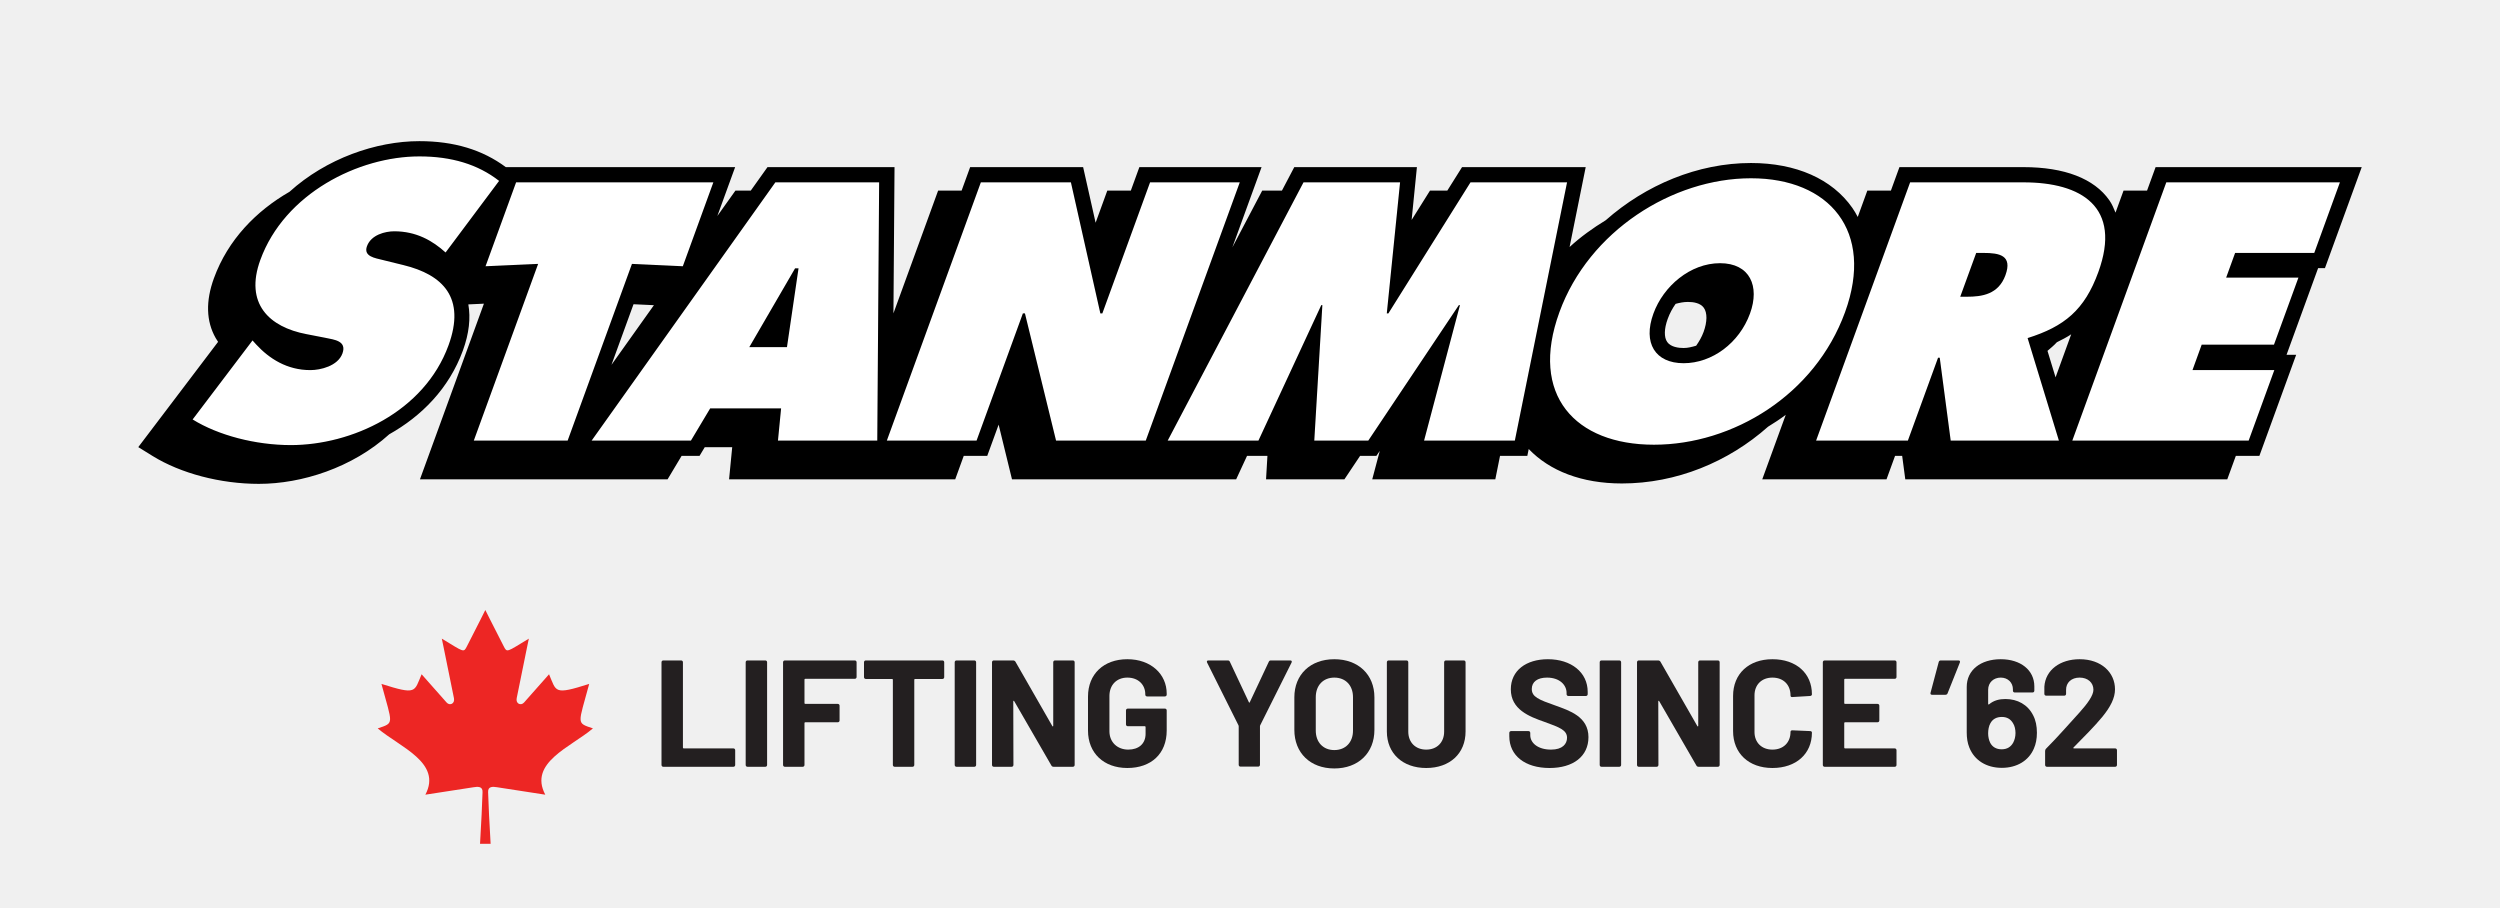
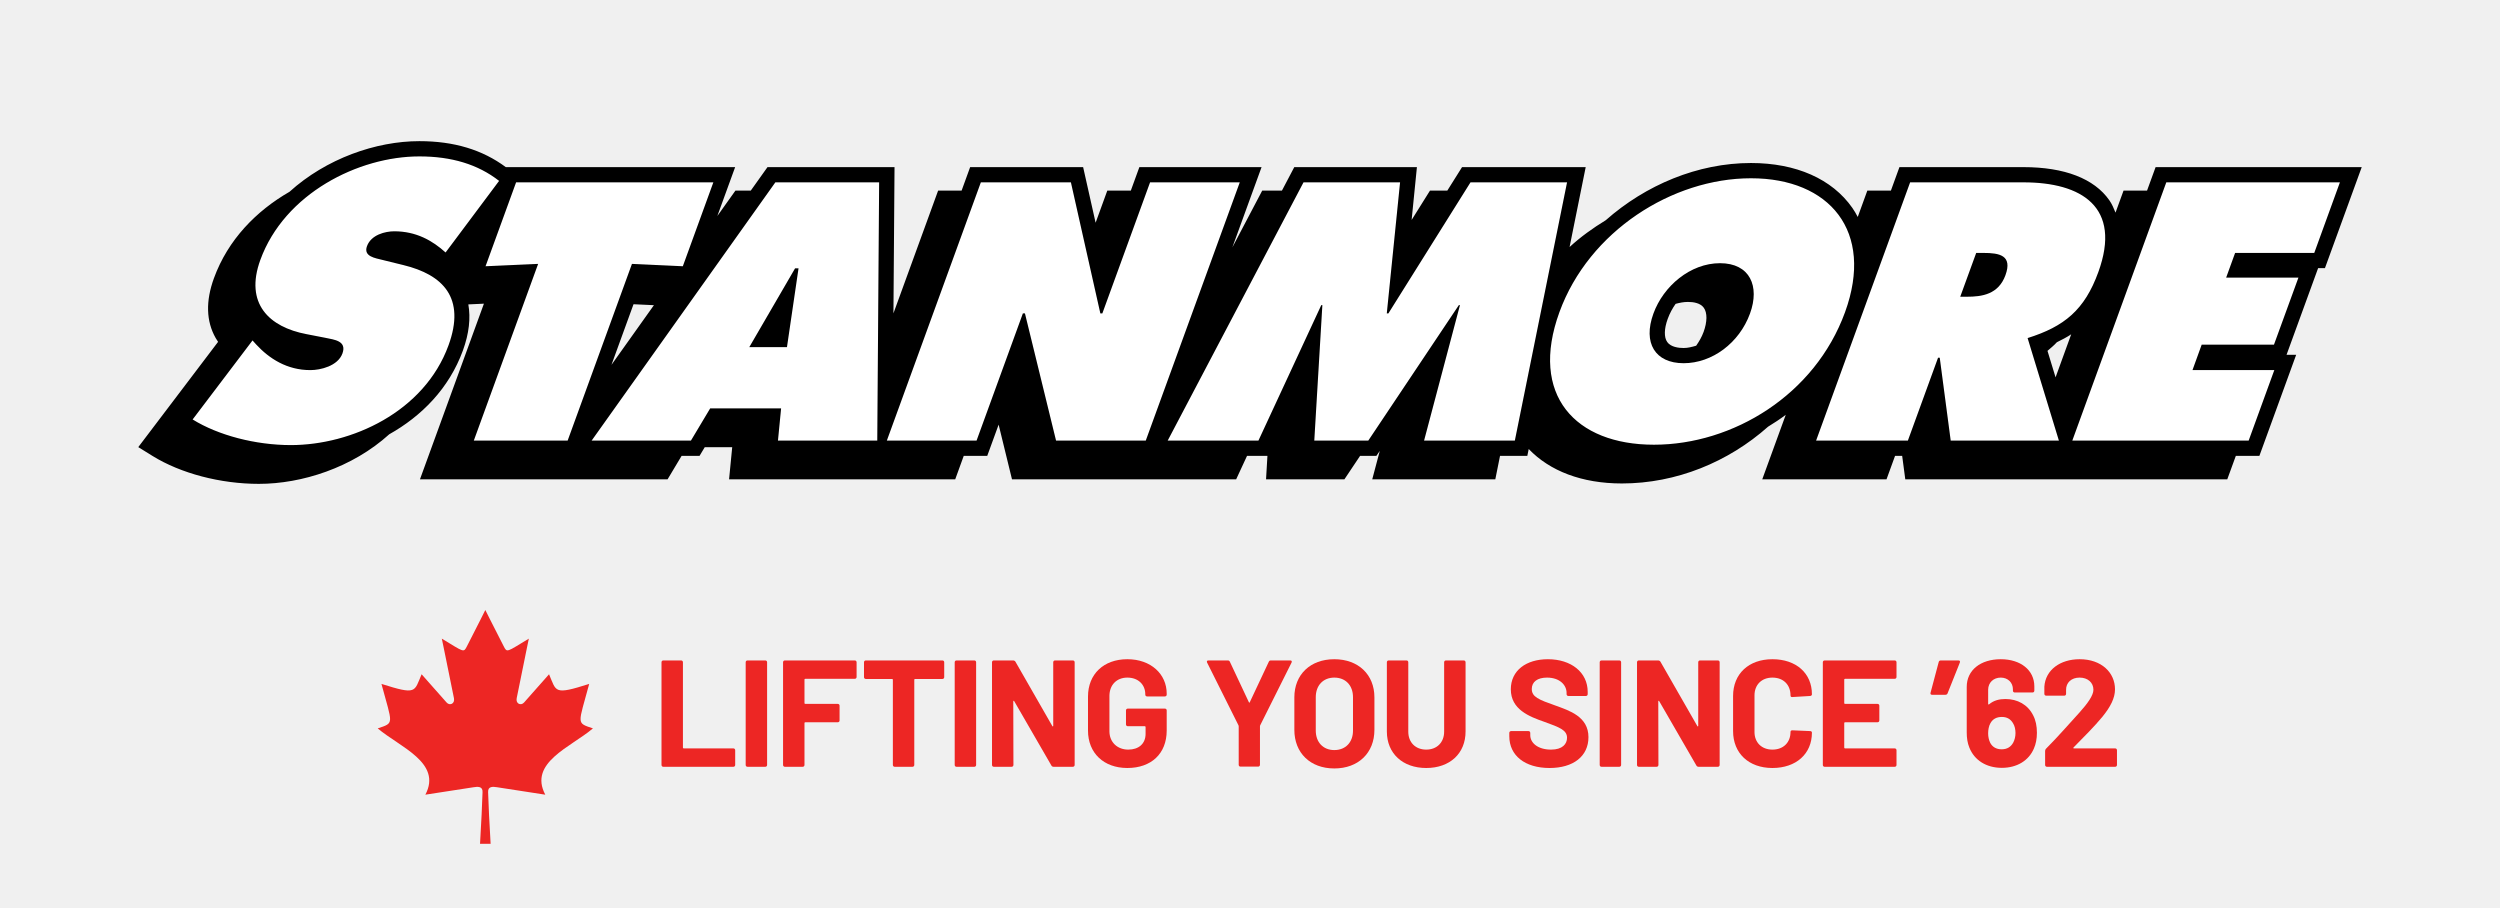
<svg xmlns="http://www.w3.org/2000/svg" version="1.1" id="Layer_1" x="0px" y="0px" viewBox="0 0 1151.998 418.082" style="enable-background:new 0 0 1151.998 418.082;" xml:space="preserve">
  <g>
    <path style="fill:#FFFFFF;" d="M205.324,116.349c-6.04-5.481-13.558-9.764-23.642-9.764   c-4.104,0-10.643,1.558-12.58,6.859c-1.727,4.782,3.824,5.461,7.109,6.32   l9.735,2.396c18.201,4.453,28.714,15.056,20.747,36.931   c-11.202,30.781-44.789,46.007-72.654,46.007c-16.234,0-33.437-4.463-45.278-11.811   l27.606-36.422l1.708,1.897c6.02,6.5,14.177,11.781,24.95,11.781   c4.612,0,12.65-1.867,14.767-7.678c2.116-5.831-3.844-6.34-7.818-7.189   l-8.786-1.707c-17.113-3.255-28.575-14.038-21.227-34.206   c11.133-30.591,45.228-47.694,73.274-47.694c14.697,0,26.907,3.584,36.752,11.282   L205.324,116.349z" />
    <polygon style="fill:#FFFFFF;" points="218.323,203.031 247.966,121.601 223.734,122.689    237.812,84.021 328.717,84.021 314.65,122.689 291.207,121.601 261.574,203.031  " />
    <polygon style="fill:#FFFFFF;" points="404.247,203.031 358.48,203.031 359.928,188.195    327.25,188.195 318.384,203.031 272.617,203.031 357.282,84.021 405.106,84.021  " />
    <polygon style="fill:#FFFFFF;" points="486.626,203.031 472.289,144.415 471.341,144.425    450.004,203.031 408.651,203.031 451.971,84.021 493.476,84.021 507.043,144.425    507.952,144.425 529.947,84.021 571.292,84.021 527.97,203.031  " />
    <polygon style="fill:#FFFFFF;" points="698.04,203.031 656.206,203.031 672.74,140.611    672.241,140.611 630.507,203.031 605.617,203.031 609.341,140.611 608.842,140.611    579.888,203.031 538.064,203.031 600.655,84.021 645.154,84.021 639.034,144.415    639.763,144.415 677.602,84.021 722.102,84.021  " />
    <path style="fill:#FFFFFF;" d="M934.324,155.786l2.616,8.586l11.801,38.658h-49.861   l-5.052-38.199h-0.769l-13.908,38.199H836.849L880.18,84.021h52.247   c26.797,0,45.398,11.372,34.485,41.364   C960.582,142.797,951.297,150.455,934.324,155.786z" />
    <polygon style="fill:#FFFFFF;" points="1066.414,116.549 1029.942,116.549 1025.818,127.911    1059.125,127.911 1047.843,158.832 1014.536,158.832 1010.303,170.523 1048.013,170.523    1036.182,203.031 954.911,203.031 998.222,84.021 1078.235,84.021  " />
    <path style="fill:#FFFFFF;" d="M806.847,82.144c-36.142,0-74.661,24.301-88.28,61.712   c-13.908,38.189,7.288,61.073,43.571,61.073c36.322,0,74.162-22.884,88.06-61.073   C863.806,106.445,842.989,82.144,806.847,82.144z M785.031,152.901   c-0.849,2.336-2.067,4.433-3.445,6.4c-1.897,0.539-3.794,1.058-5.771,1.058   c-2.097,0-5.891-0.369-7.558-2.766c-1.528-2.187-1.448-6.08,0.25-10.713   c0.899-2.476,2.147-4.752,3.614-6.859c1.877-0.519,3.774-0.889,5.691-0.889   c2.476,0,5.751,0.479,7.318,2.726C786.759,144.165,786.699,148.298,785.031,152.901z" />
  </g>
  <path d="M792.589,121.281c-13.718,0-26.099,10.563-30.691,23.203  c-4.952,13.578,0.819,22.884,13.918,22.884c13.109,0,25.639-9.305,30.581-22.884  C811.02,131.845,806.328,121.281,792.589,121.281z M785.031,152.901  c-0.849,2.336-2.067,4.433-3.445,6.4c-1.897,0.539-3.794,1.058-5.771,1.058  c-2.097,0-5.891-0.369-7.558-2.766c-1.528-2.187-1.448-6.08,0.25-10.713  c0.898-2.476,2.147-4.752,3.614-6.859c1.877-0.519,3.774-0.889,5.691-0.889  c2.476,0,5.751,0.479,7.318,2.726C786.759,144.165,786.699,148.298,785.031,152.901z" />
  <polygon points="362.633,159.96 367.965,123.638 366.378,123.638 345.271,159.96 " />
  <path d="M993.3,77.012l-3.944,10.823h-10.833l-3.694,10.144  c-0.799-1.977-1.627-3.944-2.845-5.691c-6.989-10.004-20.687-15.276-39.557-15.276  h-57.169l-3.934,10.823h-10.863l-4.413,12.141c-0.759-1.438-1.557-2.855-2.496-4.193  c-9.345-13.329-25.919-20.667-46.706-20.667c-24.511,0-48.503,10.104-66.914,26.358  c-5.921,3.614-11.582,7.668-16.673,12.36l7.428-36.821h-56.979l-6.789,10.823  h-7.987l-8.457,13.519l2.436-24.341h-56.51l-5.691,10.823H581.625l-13.758,26.158  l13.459-36.981h-56.31l-3.934,10.823h-10.843l-5.381,14.796l-5.751-25.619h-52.067  l-3.934,10.823h-10.823l-20.587,56.55l0.499-67.373h-58.537l-7.708,10.823h-7.069  l-8.337,11.701l8.207-22.524H233.08c-10.783-7.987-23.802-11.971-39.847-11.971  c-20.008,0-42.922,8.037-59.835,23.333c-15.276,8.786-28.355,22.065-34.814,39.817  c-3.865,10.583-3.585,19.848,0.778,27.536c0.349,0.609,0.729,1.218,1.128,1.797  l-36.772,48.503l6.57,4.074c12.979,8.037,31.3,12.86,48.982,12.86  c19.779,0,43.072-7.428,60.094-22.844c14.796-8.307,27.527-21.017,33.946-38.619  c2.865-7.907,3.604-14.976,2.496-21.236l7.179-0.329l-29.473,80.951h50.699h7.508  h55.891l6.479-10.833h8.267l2.396-3.994h12.651l-1.448,14.826h47.884h12.6h43.72  l3.934-10.833h10.833l5.242-14.377l6.16,25.21h45.328h6.47h51.488l5.022-10.833  h9.395l-0.639,10.833h36.103l7.238-10.833h7.508l1.558-2.266l-3.474,13.099h56.71  l2.177-10.833h12.58l0.639-3.145c9.685,10.104,24.461,15.875,42.932,15.875  c25.09,0,49.082-9.904,67.353-26.158c2.815-1.717,5.531-3.504,8.157-5.481  l-10.833,29.743h57.259l3.944-10.833h3.275l1.438,10.833h52.147h13.379h82.838  l3.954-10.833h10.853l16.943-46.556h-4.433l14.547-39.936h3.145l16.953-46.546  H993.3z M205.324,116.349c-6.04-5.481-13.558-9.764-23.642-9.764  c-4.104,0-10.643,1.558-12.58,6.859c-1.727,4.782,3.824,5.461,7.109,6.32  l9.735,2.396c18.201,4.453,28.714,15.056,20.747,36.931  c-11.202,30.781-44.789,46.007-72.654,46.007c-16.234,0-33.437-4.463-45.278-11.811  l27.606-36.422l1.708,1.897c6.02,6.5,14.177,11.781,24.95,11.781  c4.612,0,12.65-1.867,14.767-7.678c2.116-5.831-3.844-6.34-7.818-7.189  l-8.786-1.707c-17.113-3.255-28.575-14.038-21.227-34.206  c11.133-30.591,45.228-47.694,73.274-47.694c14.697,0,26.907,3.584,36.752,11.282  L205.324,116.349z M218.323,203.031l29.643-81.43l-24.231,1.088l14.078-38.668h90.905  l-14.068,38.668l-23.443-1.088l-29.633,81.43H218.323z M301.321,140.631  l-19.559,27.486l10.164-27.926L301.321,140.631z M404.247,203.031h-45.768  l1.448-14.836h-32.678l-8.866,14.836h-45.767L357.282,84.021h47.824L404.247,203.031z   M486.626,203.031L472.289,144.415l-0.949,0.01l-21.336,58.607h-41.354L451.971,84.021  h41.504l13.568,60.404h0.909l21.995-60.404h41.344l-43.321,119.011H486.626z   M698.04,203.031h-41.833l16.534-62.421h-0.499l-41.734,62.421h-24.89l3.724-62.421  h-0.499l-28.954,62.421h-41.823L600.655,84.021h44.499l-6.12,60.394h0.729  l37.84-60.394h44.499L698.04,203.031z M762.138,204.928  c-36.282,0-57.479-22.884-43.571-61.073c13.618-37.41,52.137-61.712,88.28-61.712  s56.959,24.301,43.351,61.712C836.3,182.045,798.46,204.928,762.138,204.928z   M934.324,155.786l2.616,8.586l11.801,38.658h-49.861l-5.052-38.199h-0.769  l-13.908,38.199H836.849L880.18,84.021h52.247c26.797,0,45.398,11.372,34.485,41.364  C960.582,142.797,951.297,150.455,934.324,155.786z M954.412,154.039l-7.209,19.838  l-3.724-12.201c1.468-1.278,3.025-2.516,4.323-3.974  C950.099,156.545,952.435,155.387,954.412,154.039z M1066.414,116.549h-36.472  l-4.123,11.362h33.307l-11.282,30.921h-33.307l-4.233,11.691h37.71l-11.831,32.508  h-81.271L998.222,84.021h80.013L1066.414,116.549z" />
  <path d="M913.956,116.549h-3.325l-7.358,20.188h3.015  c7.089,0,14.597-1.098,17.822-9.924C927.435,117.657,921.365,116.549,913.956,116.549z" />
  <g>
    <g>
-       <path style="fill:#231F20;" d="M304.822,352.492v-47.325c0-0.49,0.35-0.84,0.84-0.84    h8.191c0.49,0,0.84,0.35,0.84,0.84v39.344c0,0.21,0.14,0.351,0.35,0.351    h22.892c0.49,0,0.84,0.35,0.84,0.84v6.791c0,0.49-0.35,0.84-0.84,0.84    h-32.273C305.172,353.332,304.822,352.982,304.822,352.492z" />
-       <path style="fill:#231F20;" d="M343.608,352.492v-47.325c0-0.49,0.35-0.84,0.84-0.84    h8.191c0.49,0,0.84,0.35,0.84,0.84v47.325c0,0.49-0.35,0.84-0.84,0.84    h-8.191C343.958,353.332,343.608,352.982,343.608,352.492z" />
-       <path style="fill:#231F20;" d="M393.877,312.798h-22.823c-0.21,0-0.35,0.14-0.35,0.35    v10.852c0,0.21,0.14,0.35,0.35,0.35h14.982    c0.49,0,0.84,0.351,0.84,0.841v6.79c0,0.49-0.35,0.841-0.84,0.841    h-14.982c-0.21,0-0.35,0.14-0.35,0.35v19.322    c0,0.49-0.35,0.84-0.84,0.84h-8.191c-0.49,0-0.84-0.35-0.84-0.84    v-47.325c0-0.49,0.35-0.84,0.84-0.84h32.204    c0.49,0,0.84,0.35,0.84,0.84v6.791    C394.717,312.447,394.367,312.798,393.877,312.798z" />
-       <path style="fill:#231F20;" d="M435.093,305.167v6.86c0,0.49-0.35,0.841-0.84,0.841    h-12.601c-0.21,0-0.35,0.14-0.35,0.35v39.274    c0,0.49-0.35,0.84-0.84,0.84h-8.191c-0.49,0-0.84-0.35-0.84-0.84    v-39.274c0-0.21-0.14-0.35-0.35-0.35h-12.111    c-0.49,0-0.84-0.351-0.84-0.841v-6.86c0-0.49,0.35-0.84,0.84-0.84    h35.284C434.743,304.327,435.093,304.677,435.093,305.167z" />
-       <path style="fill:#231F20;" d="M439.926,352.492v-47.325c0-0.49,0.35-0.84,0.84-0.84    h8.191c0.49,0,0.84,0.35,0.84,0.84v47.325c0,0.49-0.35,0.84-0.84,0.84    h-8.191C440.276,353.332,439.926,352.982,439.926,352.492z" />
-       <path style="fill:#231F20;" d="M486.17,304.327h8.191c0.49,0,0.84,0.35,0.84,0.84    v47.325c0,0.49-0.35,0.84-0.84,0.84h-8.821c-0.42,0-0.84-0.14-1.05-0.561    l-17.152-29.683c-0.14-0.28-0.42-0.21-0.42,0.14l0.07,29.264    c0,0.49-0.35,0.84-0.84,0.84h-8.191c-0.49,0-0.84-0.35-0.84-0.84v-47.325    c0-0.49,0.35-0.84,0.84-0.84h8.891c0.42,0,0.84,0.21,1.05,0.56    l17.012,29.684c0.14,0.279,0.42,0.21,0.42-0.141v-29.263    C485.33,304.677,485.68,304.327,486.17,304.327z" />
-       <path style="fill:#231F20;" d="M501.35,336.67v-15.682c0-10.36,7.21-17.222,18.132-17.222    c10.921,0,18.132,6.931,18.132,15.822v0.489c0,0.49-0.35,0.841-0.84,0.841    h-8.19c-0.49,0-0.84-0.351-0.84-0.841v-0.21c0-4.2-3.081-7.631-8.261-7.631    c-4.971,0-8.261,3.431-8.261,8.472v16.241c0,5.041,3.641,8.471,8.681,8.471    c4.76,0,7.981-2.66,7.981-7.28v-3.15c0-0.21-0.14-0.351-0.35-0.351h-7.841    c-0.49,0-0.84-0.35-0.84-0.84v-6.44c0-0.49,0.35-0.84,0.84-0.84h17.082    c0.49,0,0.84,0.35,0.84,0.84v9.241c0,10.781-7.211,17.292-18.132,17.292    C508.561,353.893,501.35,346.961,501.35,336.67z" />
-       <path style="fill:#231F20;" d="M570.791,352.422v-17.712c0-0.14,0-0.28-0.07-0.42    l-14.491-28.983c-0.28-0.63,0-0.979,0.63-0.979H565.75    c0.42,0,0.77,0.14,0.98,0.63l8.751,18.622c0.14,0.28,0.28,0.28,0.42,0    l8.75-18.622c0.21-0.49,0.561-0.63,0.98-0.63h8.891    c0.63,0,0.91,0.35,0.63,0.979l-14.491,28.983    c-0.07,0.14-0.07,0.28-0.07,0.42v17.712c0,0.49-0.35,0.84-0.84,0.84    h-8.121C571.141,353.262,570.791,352.912,570.791,352.422z" />
-       <path style="fill:#231F20;" d="M596.437,336.32v-14.981c0-10.501,7.351-17.572,18.412-17.572    c11.061,0,18.481,7.071,18.481,17.572v14.981c0,10.641-7.421,17.782-18.481,17.782    C603.787,354.103,596.437,346.961,596.437,336.32z M623.459,336.67v-15.401    c0-5.46-3.431-9.031-8.61-9.031c-5.111,0-8.541,3.571-8.541,9.031v15.401    c0,5.391,3.43,8.961,8.541,8.961C620.028,345.631,623.459,342.061,623.459,336.67z" />
-       <path style="fill:#231F20;" d="M639.066,337.09v-31.923c0-0.49,0.35-0.84,0.84-0.84    h8.19c0.49,0,0.841,0.35,0.841,0.84v31.993c0,4.9,3.29,8.261,8.261,8.261    s8.261-3.36,8.261-8.261v-31.993c0-0.49,0.35-0.84,0.84-0.84h8.191    c0.489,0,0.84,0.35,0.84,0.84v31.923c0,10.082-7.211,16.803-18.132,16.803    C646.347,353.893,639.066,347.172,639.066,337.09z" />
-       <path style="fill:#231F20;" d="M695.484,339.261v-1.54c0-0.49,0.351-0.841,0.841-0.841    h7.98c0.49,0,0.84,0.351,0.84,0.841v1.05c0,3.57,3.501,6.65,9.591,6.65    c5.321,0,7.352-2.66,7.352-5.46c0-3.57-3.57-4.831-10.291-7.281    c-7.281-2.521-15.612-5.811-15.612-15.052c0-8.61,7.001-13.861,17.082-13.861    c10.711,0,18.342,6.021,18.342,15.052v1.05c0,0.49-0.35,0.841-0.84,0.841    h-8.051c-0.49,0-0.84-0.351-0.84-0.841v-0.56c0-3.641-3.15-7.071-9.031-7.071    c-4.41,0-7.001,1.961-7.001,5.251c0,3.641,3.15,4.9,10.921,7.631    c6.301,2.311,15.192,5.04,15.192,14.562c0,8.821-7.001,14.212-17.922,14.212    C702.695,353.893,695.484,348.151,695.484,339.261z" />
-       <path style="fill:#231F20;" d="M737.142,352.492v-47.325c0-0.49,0.351-0.84,0.841-0.84    h8.19c0.49,0,0.84,0.35,0.84,0.84v47.325c0,0.49-0.35,0.84-0.84,0.84    h-8.19C737.492,353.332,737.142,352.982,737.142,352.492z" />
-       <path style="fill:#231F20;" d="M783.386,304.327h8.19c0.49,0,0.841,0.35,0.841,0.84    v47.325c0,0.49-0.351,0.84-0.841,0.84h-8.82    c-0.42,0-0.84-0.14-1.05-0.561l-17.152-29.683    c-0.14-0.28-0.42-0.21-0.42,0.14l0.07,29.264    c0,0.49-0.351,0.84-0.841,0.84h-8.19c-0.49,0-0.84-0.35-0.84-0.84    v-47.325c0-0.49,0.35-0.84,0.84-0.84h8.891c0.42,0,0.84,0.21,1.051,0.56    l17.012,29.684c0.14,0.279,0.42,0.21,0.42-0.141v-29.263    C782.546,304.677,782.896,304.327,783.386,304.327z" />
-       <path style="fill:#231F20;" d="M798.601,336.88v-16.171c0-10.222,7.21-16.942,18.132-16.942    c10.921,0,18.201,6.44,18.201,16.172c0,0.42-0.279,0.7-0.84,0.771    l-8.19,0.489c-0.561,0.07-0.841-0.21-0.841-0.77    c0-4.9-3.29-8.191-8.33-8.191c-4.971,0-8.262,3.291-8.262,8.191v16.872    c0,4.83,3.291,8.12,8.262,8.12c5.04,0,8.33-3.29,8.33-8.12    c0-0.49,0.28-0.771,0.841-0.771l8.19,0.35c0.49,0,0.84,0.28,0.84,0.7    c0,9.802-7.28,16.312-18.201,16.312C805.811,353.893,798.601,347.102,798.601,336.88z" />
-       <path style="fill:#231F20;" d="M873.07,312.798h-22.893c-0.21,0-0.351,0.14-0.351,0.35    v10.852c0,0.21,0.141,0.35,0.351,0.35h14.981c0.49,0,0.84,0.351,0.84,0.841    v6.79c0,0.49-0.35,0.841-0.84,0.841h-14.981    c-0.21,0-0.351,0.14-0.351,0.35v11.341c0,0.21,0.141,0.351,0.351,0.351    h22.893c0.489,0,0.84,0.35,0.84,0.84v6.791c0,0.49-0.351,0.84-0.84,0.84    H840.797c-0.49,0-0.841-0.35-0.841-0.84v-47.325    c0-0.49,0.351-0.84,0.841-0.84h32.273c0.489,0,0.84,0.35,0.84,0.84v6.791    C873.91,312.447,873.56,312.798,873.07,312.798z" />
-       <path style="fill:#231F20;" d="M903.097,305.307l-5.67,14.212    c-0.141,0.42-0.561,0.63-0.98,0.63h-6.161c-0.56,0-0.84-0.28-0.699-0.91    l3.78-14.211c0.14-0.49,0.49-0.7,0.979-0.7h8.121    C903.097,304.327,903.307,304.747,903.097,305.307z" />
-       <path style="fill:#231F20;" d="M938.609,337.65c0,2.801-0.489,5.251-1.399,7.281    c-2.311,5.46-7.701,8.891-14.771,8.891c-7.141,0-12.672-3.501-14.982-9.381    c-0.84-2.03-1.189-4.411-1.189-6.861v-21.072    c0-7.7,6.37-12.741,15.682-12.741c9.171,0,15.472,5.041,15.472,12.531v1.961    c0,0.489-0.351,0.84-0.841,0.84h-8.19c-0.49,0-0.84-0.351-0.84-0.84    v-0.631c0-3.08-2.311-5.391-5.601-5.391c-3.36,0-5.811,2.311-5.811,5.601v6.511    c0,0.28,0.21,0.351,0.42,0.21c2.24-1.89,4.83-2.45,7.561-2.45    c5.53,0,10.291,2.591,12.741,7.491C938.05,331.84,938.609,334.57,938.609,337.65z     M928.739,337.79c0-1.609-0.351-3.36-1.19-4.62    c-1.12-1.82-2.73-2.801-5.11-2.801c-2.45,0-4.201,0.98-5.251,2.871    c-0.771,1.33-1.05,3.15-1.05,4.69c0,1.61,0.35,3.08,0.91,4.271    c0.979,1.96,2.8,3.08,5.32,3.08c2.59,0,4.271-1.19,5.32-3.08    C928.318,341.011,928.739,339.471,928.739,337.79z" />
-       <path style="fill:#231F20;" d="M955.688,344.861h18.973c0.489,0,0.84,0.35,0.84,0.84v6.791    c0,0.49-0.351,0.84-0.84,0.84h-31.434c-0.49,0-0.84-0.35-0.84-0.84    v-6.441c0-0.42,0.14-0.77,0.42-1.05    c5.671-5.671,10.711-11.551,15.401-16.661c3.78-4.201,6.44-7.911,6.44-10.502    c0-3.29-2.59-5.601-6.37-5.601s-6.301,2.311-6.23,5.741v1.75    c0,0.49-0.351,0.84-0.841,0.84h-8.33c-0.49,0-0.841-0.35-0.841-0.84    v-3.29c0.49-7.771,7.352-12.672,16.242-12.672    c10.15,0,16.312,6.23,16.312,13.861c0,4.061-2.101,8.121-5.811,12.672    c-3.641,4.41-8.261,9.03-13.302,14.142    C955.268,344.651,955.408,344.861,955.688,344.861z" />
+       <path style="fill:#ED2624;" d="M304.822,352.492v-47.325c0-0.49,0.35-0.84,0.84-0.84    h8.191c0.49,0,0.84,0.35,0.84,0.84v39.344c0,0.21,0.14,0.351,0.35,0.351    h22.892c0.49,0,0.84,0.35,0.84,0.84v6.791c0,0.49-0.35,0.84-0.84,0.84    h-32.273C305.172,353.332,304.822,352.982,304.822,352.492z" />
+       <path style="fill:#ED2624;" d="M343.608,352.492v-47.325c0-0.49,0.35-0.84,0.84-0.84    h8.191c0.49,0,0.84,0.35,0.84,0.84v47.325c0,0.49-0.35,0.84-0.84,0.84    h-8.191C343.958,353.332,343.608,352.982,343.608,352.492z" />
+       <path style="fill:#ED2624;" d="M393.877,312.798h-22.823c-0.21,0-0.35,0.14-0.35,0.35    v10.852c0,0.21,0.14,0.35,0.35,0.35h14.982    c0.49,0,0.84,0.351,0.84,0.841v6.79c0,0.49-0.35,0.841-0.84,0.841    h-14.982c-0.21,0-0.35,0.14-0.35,0.35v19.322    c0,0.49-0.35,0.84-0.84,0.84h-8.191c-0.49,0-0.84-0.35-0.84-0.84    v-47.325c0-0.49,0.35-0.84,0.84-0.84h32.204    c0.49,0,0.84,0.35,0.84,0.84v6.791    C394.717,312.447,394.367,312.798,393.877,312.798z" />
+       <path style="fill:#ED2624;" d="M435.093,305.167v6.86c0,0.49-0.35,0.841-0.84,0.841    h-12.601c-0.21,0-0.35,0.14-0.35,0.35v39.274    c0,0.49-0.35,0.84-0.84,0.84h-8.191c-0.49,0-0.84-0.35-0.84-0.84    v-39.274c0-0.21-0.14-0.35-0.35-0.35h-12.111    c-0.49,0-0.84-0.351-0.84-0.841v-6.86c0-0.49,0.35-0.84,0.84-0.84    h35.284C434.743,304.327,435.093,304.677,435.093,305.167z" />
+       <path style="fill:#ED2624;" d="M439.926,352.492v-47.325c0-0.49,0.35-0.84,0.84-0.84    h8.191c0.49,0,0.84,0.35,0.84,0.84v47.325c0,0.49-0.35,0.84-0.84,0.84    h-8.191C440.276,353.332,439.926,352.982,439.926,352.492z" />
+       <path style="fill:#ED2624;" d="M486.17,304.327h8.191c0.49,0,0.84,0.35,0.84,0.84    v47.325c0,0.49-0.35,0.84-0.84,0.84h-8.821c-0.42,0-0.84-0.14-1.05-0.561    l-17.152-29.683c-0.14-0.28-0.42-0.21-0.42,0.14l0.07,29.264    c0,0.49-0.35,0.84-0.84,0.84h-8.191c-0.49,0-0.84-0.35-0.84-0.84v-47.325    c0-0.49,0.35-0.84,0.84-0.84h8.891c0.42,0,0.84,0.21,1.05,0.56    l17.012,29.684c0.14,0.279,0.42,0.21,0.42-0.141v-29.263    C485.33,304.677,485.68,304.327,486.17,304.327z" />
+       <path style="fill:#ED2624;" d="M501.35,336.67v-15.682c0-10.36,7.21-17.222,18.132-17.222    c10.921,0,18.132,6.931,18.132,15.822v0.489c0,0.49-0.35,0.841-0.84,0.841    h-8.19c-0.49,0-0.84-0.351-0.84-0.841v-0.21c0-4.2-3.081-7.631-8.261-7.631    c-4.971,0-8.261,3.431-8.261,8.472v16.241c0,5.041,3.641,8.471,8.681,8.471    c4.76,0,7.981-2.66,7.981-7.28v-3.15c0-0.21-0.14-0.351-0.35-0.351h-7.841    c-0.49,0-0.84-0.35-0.84-0.84v-6.44c0-0.49,0.35-0.84,0.84-0.84h17.082    c0.49,0,0.84,0.35,0.84,0.84v9.241c0,10.781-7.211,17.292-18.132,17.292    C508.561,353.893,501.35,346.961,501.35,336.67z" />
+       <path style="fill:#ED2624;" d="M570.791,352.422v-17.712c0-0.14,0-0.28-0.07-0.42    l-14.491-28.983c-0.28-0.63,0-0.979,0.63-0.979H565.75    c0.42,0,0.77,0.14,0.98,0.63l8.751,18.622c0.14,0.28,0.28,0.28,0.42,0    l8.75-18.622c0.21-0.49,0.561-0.63,0.98-0.63h8.891    c0.63,0,0.91,0.35,0.63,0.979l-14.491,28.983    c-0.07,0.14-0.07,0.28-0.07,0.42v17.712c0,0.49-0.35,0.84-0.84,0.84    h-8.121C571.141,353.262,570.791,352.912,570.791,352.422z" />
+       <path style="fill:#ED2624;" d="M596.437,336.32v-14.981c0-10.501,7.351-17.572,18.412-17.572    c11.061,0,18.481,7.071,18.481,17.572v14.981c0,10.641-7.421,17.782-18.481,17.782    C603.787,354.103,596.437,346.961,596.437,336.32z M623.459,336.67v-15.401    c0-5.46-3.431-9.031-8.61-9.031c-5.111,0-8.541,3.571-8.541,9.031v15.401    c0,5.391,3.43,8.961,8.541,8.961C620.028,345.631,623.459,342.061,623.459,336.67z" />
+       <path style="fill:#ED2624;" d="M639.066,337.09v-31.923c0-0.49,0.35-0.84,0.84-0.84    h8.19c0.49,0,0.841,0.35,0.841,0.84v31.993c0,4.9,3.29,8.261,8.261,8.261    s8.261-3.36,8.261-8.261v-31.993c0-0.49,0.35-0.84,0.84-0.84h8.191    c0.489,0,0.84,0.35,0.84,0.84v31.923c0,10.082-7.211,16.803-18.132,16.803    C646.347,353.893,639.066,347.172,639.066,337.09z" />
+       <path style="fill:#ED2624;" d="M695.484,339.261v-1.54c0-0.49,0.351-0.841,0.841-0.841    h7.98c0.49,0,0.84,0.351,0.84,0.841v1.05c0,3.57,3.501,6.65,9.591,6.65    c5.321,0,7.352-2.66,7.352-5.46c0-3.57-3.57-4.831-10.291-7.281    c-7.281-2.521-15.612-5.811-15.612-15.052c0-8.61,7.001-13.861,17.082-13.861    c10.711,0,18.342,6.021,18.342,15.052v1.05c0,0.49-0.35,0.841-0.84,0.841    h-8.051c-0.49,0-0.84-0.351-0.84-0.841v-0.56c0-3.641-3.15-7.071-9.031-7.071    c-4.41,0-7.001,1.961-7.001,5.251c0,3.641,3.15,4.9,10.921,7.631    c6.301,2.311,15.192,5.04,15.192,14.562c0,8.821-7.001,14.212-17.922,14.212    C702.695,353.893,695.484,348.151,695.484,339.261z" />
+       <path style="fill:#ED2624;" d="M737.142,352.492v-47.325c0-0.49,0.351-0.84,0.841-0.84    h8.19c0.49,0,0.84,0.35,0.84,0.84v47.325c0,0.49-0.35,0.84-0.84,0.84    h-8.19C737.492,353.332,737.142,352.982,737.142,352.492z" />
+       <path style="fill:#ED2624;" d="M783.386,304.327h8.19c0.49,0,0.841,0.35,0.841,0.84    v47.325c0,0.49-0.351,0.84-0.841,0.84h-8.82    c-0.42,0-0.84-0.14-1.05-0.561l-17.152-29.683    c-0.14-0.28-0.42-0.21-0.42,0.14l0.07,29.264    c0,0.49-0.351,0.84-0.841,0.84h-8.19c-0.49,0-0.84-0.35-0.84-0.84    v-47.325c0-0.49,0.35-0.84,0.84-0.84h8.891c0.42,0,0.84,0.21,1.051,0.56    l17.012,29.684c0.14,0.279,0.42,0.21,0.42-0.141v-29.263    C782.546,304.677,782.896,304.327,783.386,304.327z" />
+       <path style="fill:#ED2624;" d="M798.601,336.88v-16.171c0-10.222,7.21-16.942,18.132-16.942    c10.921,0,18.201,6.44,18.201,16.172c0,0.42-0.279,0.7-0.84,0.771    l-8.19,0.489c-0.561,0.07-0.841-0.21-0.841-0.77    c0-4.9-3.29-8.191-8.33-8.191c-4.971,0-8.262,3.291-8.262,8.191v16.872    c0,4.83,3.291,8.12,8.262,8.12c5.04,0,8.33-3.29,8.33-8.12    c0-0.49,0.28-0.771,0.841-0.771l8.19,0.35c0.49,0,0.84,0.28,0.84,0.7    c0,9.802-7.28,16.312-18.201,16.312C805.811,353.893,798.601,347.102,798.601,336.88z" />
+       <path style="fill:#ED2624;" d="M873.07,312.798h-22.893c-0.21,0-0.351,0.14-0.351,0.35    v10.852c0,0.21,0.141,0.35,0.351,0.35h14.981c0.49,0,0.84,0.351,0.84,0.841    v6.79c0,0.49-0.35,0.841-0.84,0.841h-14.981    c-0.21,0-0.351,0.14-0.351,0.35v11.341c0,0.21,0.141,0.351,0.351,0.351    h22.893c0.489,0,0.84,0.35,0.84,0.84v6.791c0,0.49-0.351,0.84-0.84,0.84    H840.797c-0.49,0-0.841-0.35-0.841-0.84v-47.325    c0-0.49,0.351-0.84,0.841-0.84h32.273c0.489,0,0.84,0.35,0.84,0.84v6.791    C873.91,312.447,873.56,312.798,873.07,312.798z" />
+       <path style="fill:#ED2624;" d="M903.097,305.307l-5.67,14.212    c-0.141,0.42-0.561,0.63-0.98,0.63h-6.161c-0.56,0-0.84-0.28-0.699-0.91    l3.78-14.211c0.14-0.49,0.49-0.7,0.979-0.7h8.121    C903.097,304.327,903.307,304.747,903.097,305.307z" />
+       <path style="fill:#ED2624;" d="M938.609,337.65c0,2.801-0.489,5.251-1.399,7.281    c-2.311,5.46-7.701,8.891-14.771,8.891c-7.141,0-12.672-3.501-14.982-9.381    c-0.84-2.03-1.189-4.411-1.189-6.861v-21.072    c0-7.7,6.37-12.741,15.682-12.741c9.171,0,15.472,5.041,15.472,12.531v1.961    c0,0.489-0.351,0.84-0.841,0.84h-8.19c-0.49,0-0.84-0.351-0.84-0.84    v-0.631c0-3.08-2.311-5.391-5.601-5.391c-3.36,0-5.811,2.311-5.811,5.601v6.511    c0,0.28,0.21,0.351,0.42,0.21c2.24-1.89,4.83-2.45,7.561-2.45    c5.53,0,10.291,2.591,12.741,7.491C938.05,331.84,938.609,334.57,938.609,337.65z     M928.739,337.79c0-1.609-0.351-3.36-1.19-4.62    c-1.12-1.82-2.73-2.801-5.11-2.801c-2.45,0-4.201,0.98-5.251,2.871    c-0.771,1.33-1.05,3.15-1.05,4.69c0,1.61,0.35,3.08,0.91,4.271    c0.979,1.96,2.8,3.08,5.32,3.08c2.59,0,4.271-1.19,5.32-3.08    C928.318,341.011,928.739,339.471,928.739,337.79z" />
+       <path style="fill:#ED2624;" d="M955.688,344.861h18.973c0.489,0,0.84,0.35,0.84,0.84v6.791    c0,0.49-0.351,0.84-0.84,0.84h-31.434c-0.49,0-0.84-0.35-0.84-0.84    v-6.441c0-0.42,0.14-0.77,0.42-1.05    c5.671-5.671,10.711-11.551,15.401-16.661c3.78-4.201,6.44-7.911,6.44-10.502    c0-3.29-2.59-5.601-6.37-5.601s-6.301,2.311-6.23,5.741v1.75    c0,0.49-0.351,0.84-0.841,0.84h-8.33c-0.49,0-0.841-0.35-0.841-0.84    v-3.29c0.49-7.771,7.352-12.672,16.242-12.672    c10.15,0,16.312,6.23,16.312,13.861c0,4.061-2.101,8.121-5.811,12.672    c-3.641,4.41-8.261,9.03-13.302,14.142    C955.268,344.651,955.408,344.861,955.688,344.861z" />
    </g>
    <path style="fill-rule:evenodd;clip-rule:evenodd;fill:#ED2624;" d="M226.076,388.81   c-0.637-10.486-0.924-17.257-1.158-23.804c-0.136-2.801,2.322-2.532,4.131-2.248   c15.1,2.341,22.218,3.432,22.218,3.432c-7.831-14.787,11.843-21.947,21.958-30.548   c-7.842-2.648-6.77-1.68-1.724-20.499c-16.367,5.195-15.026,3.681-18.5-4.444   c0,0-1.273,1.45-11.513,13.015c-1.463,1.653-3.911,0.546-3.397-1.973   c5.335-26.389,5.602-27.463,5.602-27.463c-10.391,6.273-10.003,6.628-11.651,3.392   c-5.705-11.107-8.404-16.58-8.404-16.58s-2.699,5.473-8.406,16.58   c-1.647,3.236-1.26,2.881-11.651-3.392c0,0,0.267,1.074,5.602,27.463   c0.514,2.519-1.934,3.626-3.395,1.973c-10.241-11.564-11.51-13.015-11.51-13.015   c-3.479,8.124-2.126,9.639-18.502,4.444c5.043,18.819,6.115,17.851-1.726,20.499   c10.115,8.601,29.789,15.761,21.957,30.548c0,0,7.118-1.092,22.219-3.432   c1.808-0.284,4.27-0.553,4.131,2.248c-0.234,6.547-0.523,13.319-1.158,23.804   H226.076z" />
  </g>
</svg>
